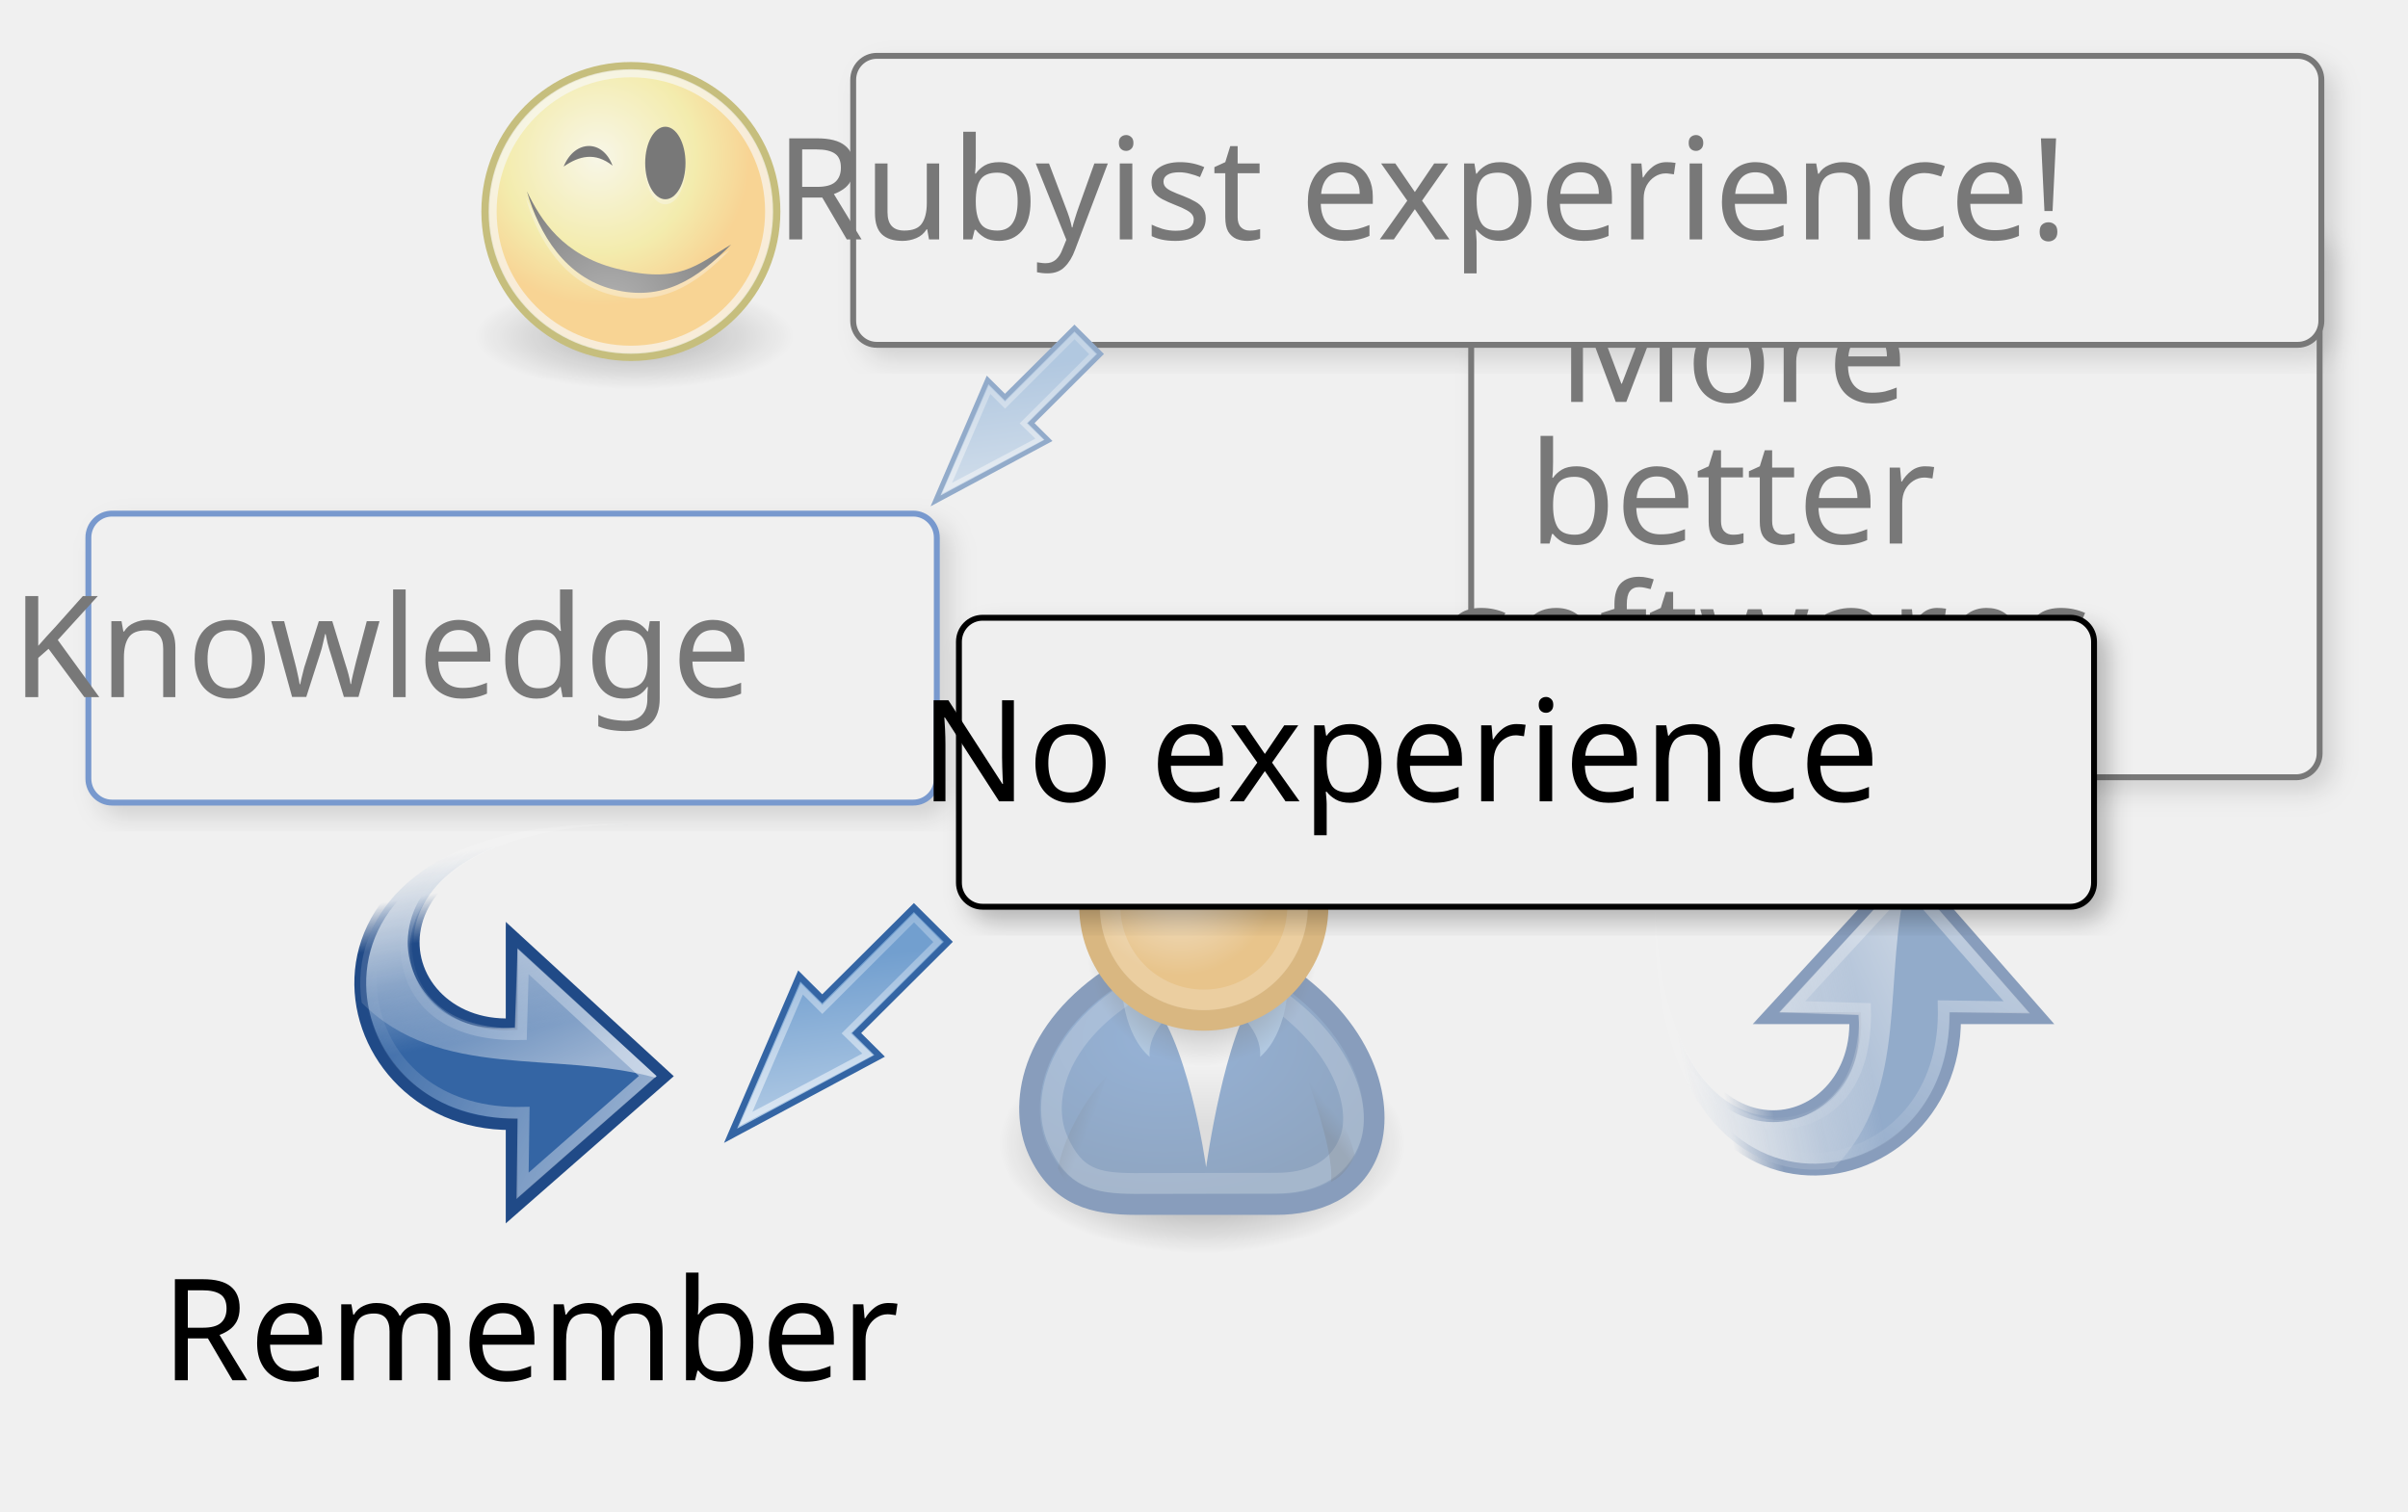
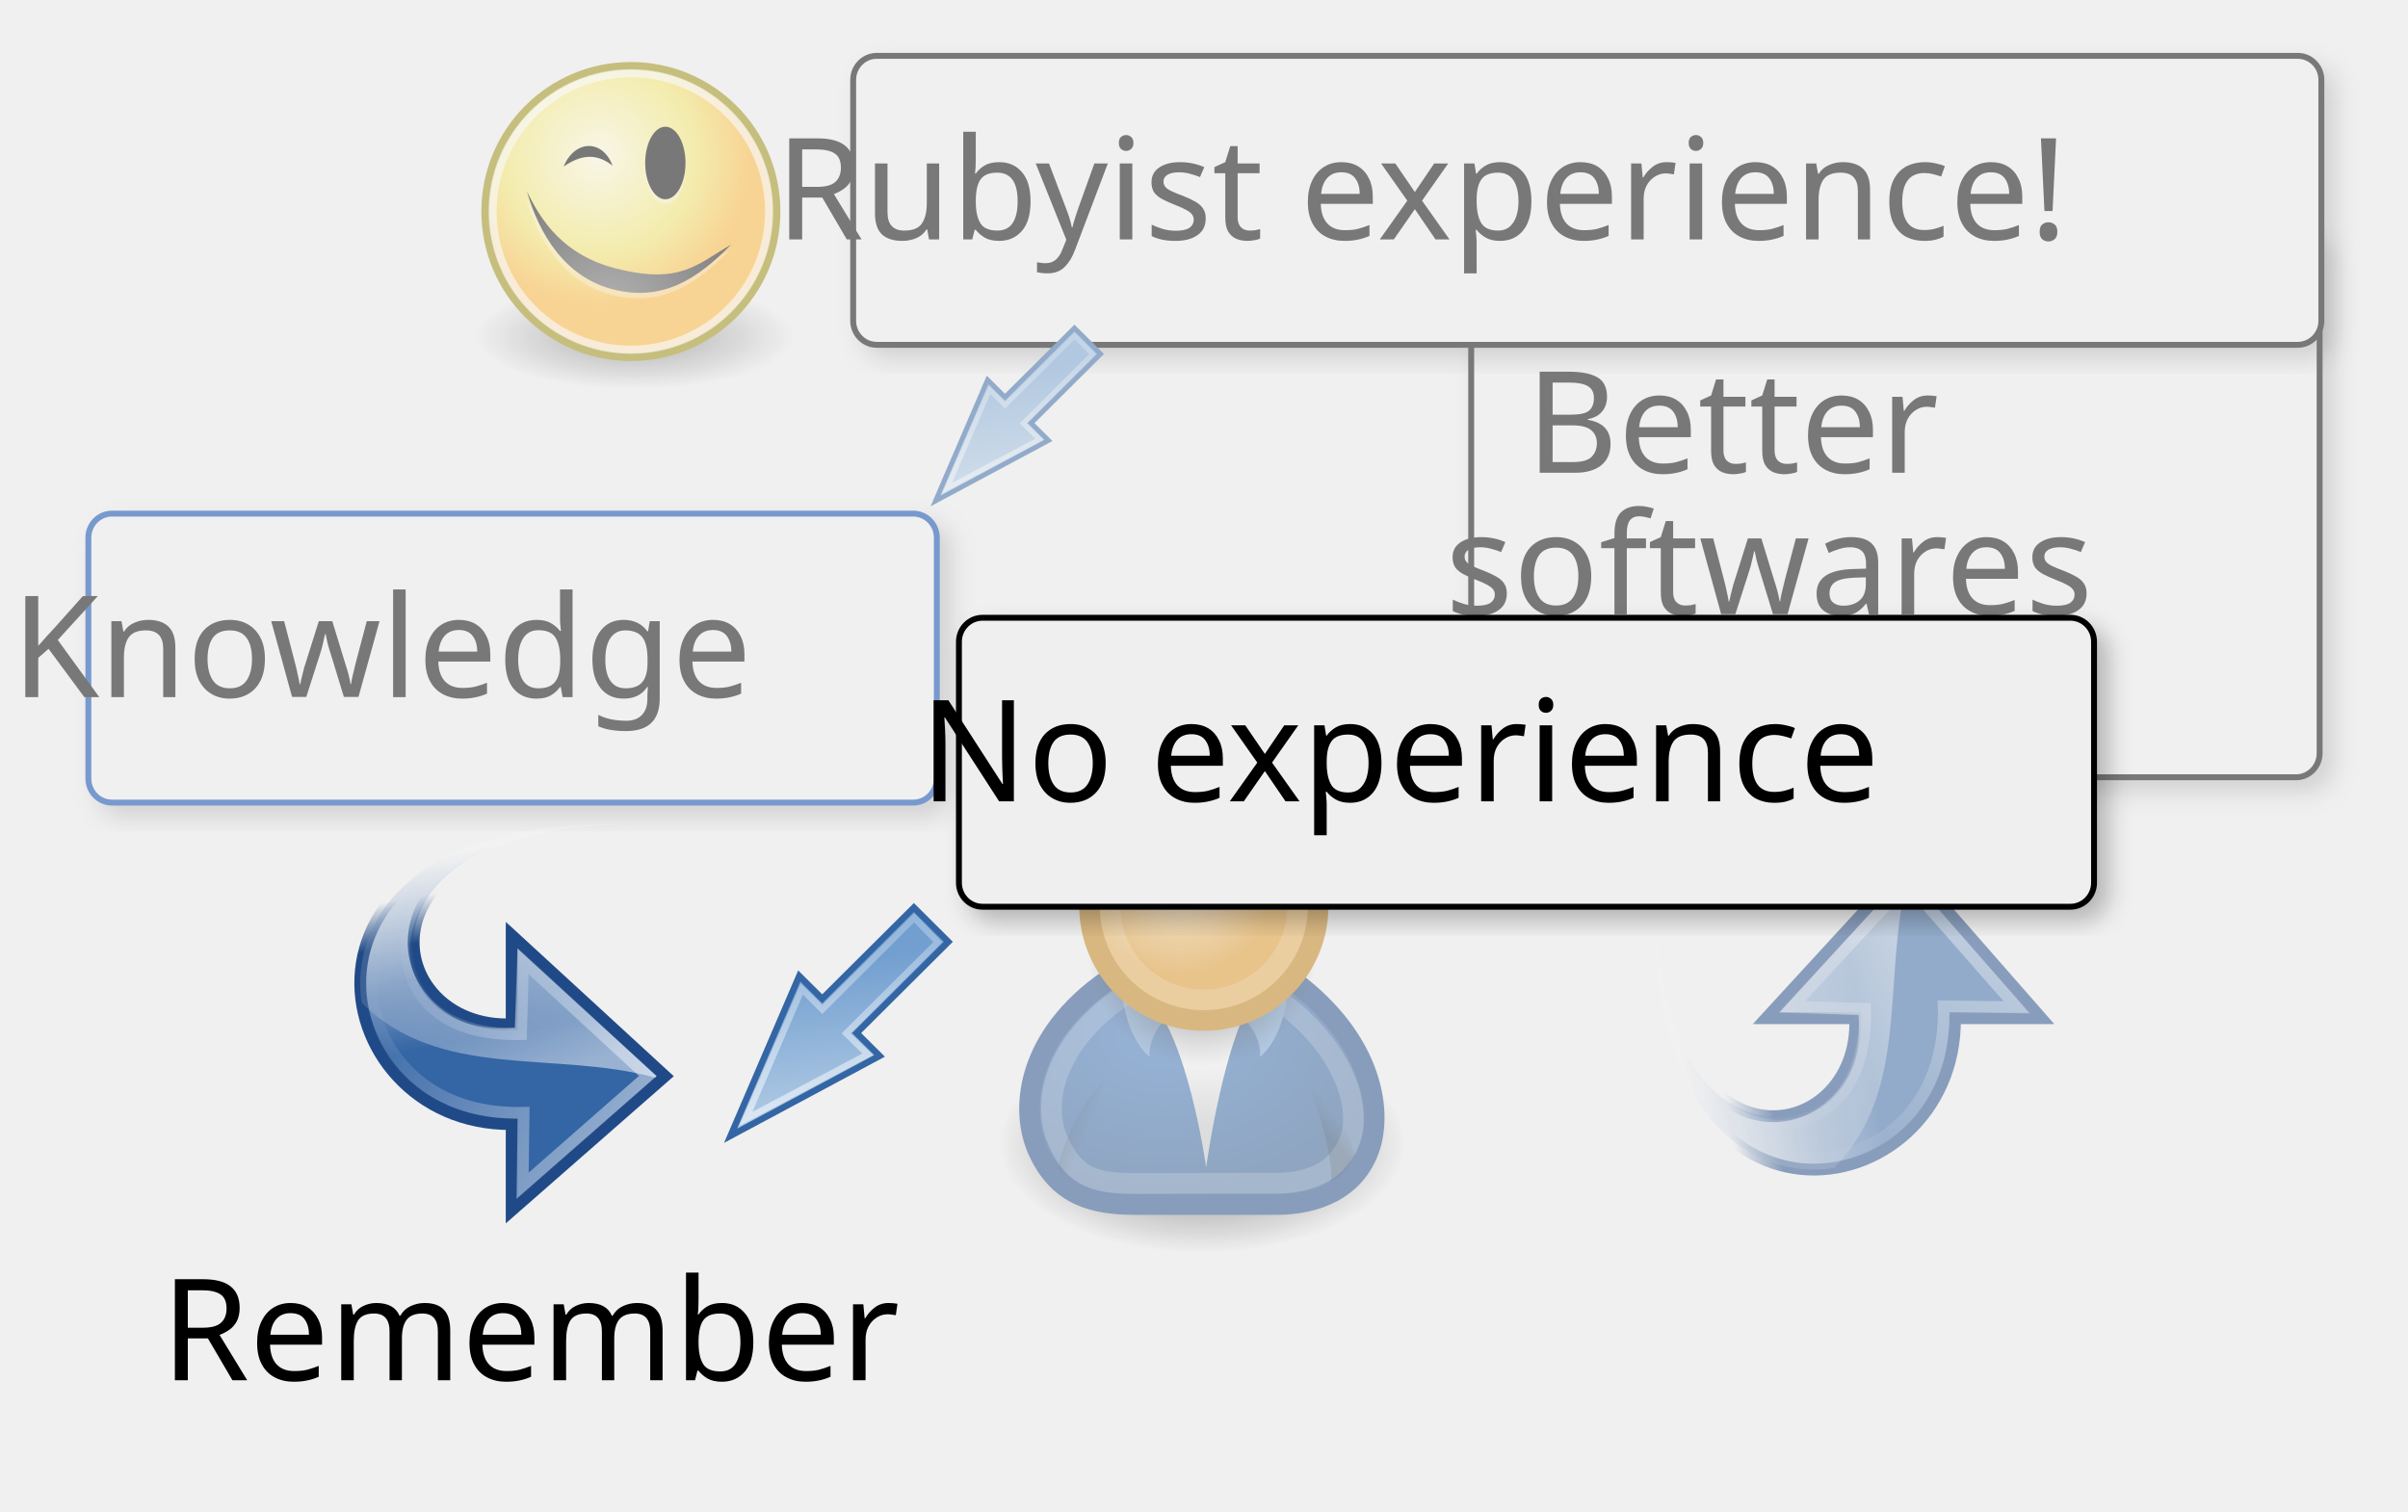
<svg xmlns="http://www.w3.org/2000/svg" xmlns:xlink="http://www.w3.org/1999/xlink" width="203.991" height="128.045" id="svg2" version="1.1">
  <defs id="defs4">
    <linearGradient id="linearGradient4356">
      <stop style="stop-color:#000000;stop-opacity:1;" offset="0" id="stop4358" />
      <stop style="stop-color:#000000;stop-opacity:0;" offset="1" id="stop4360" />
    </linearGradient>
    <linearGradient id="linearGradient4344">
      <stop style="stop-color:#727e0a;stop-opacity:1;" offset="0" id="stop4346" />
      <stop style="stop-color:#5b6508;stop-opacity:1;" offset="1" id="stop4348" />
    </linearGradient>
    <linearGradient id="linearGradient4338">
      <stop id="stop4340" offset="0" style="stop-color:#e9b15e;stop-opacity:1;" />
      <stop id="stop4342" offset="1" style="stop-color:#966416;stop-opacity:1;" />
    </linearGradient>
    <linearGradient id="linearGradient4163">
      <stop style="stop-color:#3b74bc;stop-opacity:1;" offset="0" id="stop4165" />
      <stop style="stop-color:#2d5990;stop-opacity:1;" offset="1" id="stop4167" />
    </linearGradient>
    <linearGradient id="linearGradient3824">
      <stop style="stop-color:#ffffff;stop-opacity:1;" offset="0" id="stop3826" />
      <stop style="stop-color:#c9c9c9;stop-opacity:1;" offset="1" id="stop3828" />
    </linearGradient>
    <linearGradient id="linearGradient3816">
      <stop style="stop-color:#000000;stop-opacity:1;" offset="0" id="stop3818" />
      <stop style="stop-color:#000000;stop-opacity:0;" offset="1" id="stop3820" />
    </linearGradient>
    <linearGradient id="linearGradient3800">
      <stop style="stop-color:#f4d9b1;stop-opacity:1;" offset="0" id="stop3802" />
      <stop style="stop-color:#df9725;stop-opacity:1;" offset="1" id="stop3804" />
    </linearGradient>
    <radialGradient xlink:href="#linearGradient3800" id="radialGradient3806" cx="29.345" cy="17.064" fx="29.345" fy="17.064" r="9.162" gradientUnits="userSpaceOnUse" />
    <linearGradient xlink:href="#linearGradient3824" id="linearGradient4175" gradientUnits="userSpaceOnUse" x1="30.936" y1="29.553" x2="30.936" y2="35.803" gradientTransform="translate(0.707108,0)" />
    <linearGradient xlink:href="#linearGradient3824" id="linearGradient4326" gradientUnits="userSpaceOnUse" gradientTransform="translate(-12.41789,-7)" x1="30.936" y1="29.553" x2="30.936" y2="35.803" />
    <linearGradient xlink:href="#linearGradient3824" id="linearGradient4332" gradientUnits="userSpaceOnUse" x1="30.936" y1="29.553" x2="30.936" y2="35.803" gradientTransform="translate(-13.125,-7)" />
    <radialGradient xlink:href="#linearGradient4344" id="radialGradient4350" cx="16.215" cy="19.836" fx="16.215" fy="19.836" r="13.565" gradientTransform="matrix(1,0,0,0.681917,0,8.233773)" gradientUnits="userSpaceOnUse" />
    <linearGradient xlink:href="#linearGradient4356" id="linearGradient4372" gradientUnits="userSpaceOnUse" gradientTransform="matrix(0.983375,0.181588,-0.181588,0.983375,-7.07212,-9.82492)" x1="20.662" y1="35.818" x2="22.627" y2="36.218" />
    <linearGradient xlink:href="#linearGradient4356" id="linearGradient4374" gradientUnits="userSpaceOnUse" gradientTransform="matrix(-0.977685,0.210075,0.210075,0.977685,41.80576,-11.11866)" x1="22.687" y1="36.39" x2="21.408" y2="35.74" />
    <linearGradient y2="11.982" x2="13.847" y1="11.485" x1="11.742" gradientTransform="matrix(1.276531,0,0,-1.406115,24.24763,33.3374)" gradientUnits="userSpaceOnUse" id="linearGradient1493" xlink:href="#linearGradient15107" />
    <linearGradient id="linearGradient6925">
      <stop style="stop-color:#204a87;stop-opacity:1;" offset="0" id="stop6927" />
      <stop style="stop-color:#204a87;stop-opacity:0;" offset="1" id="stop6929" />
    </linearGradient>
    <linearGradient id="linearGradient6901">
      <stop style="stop-color:#3465a4;stop-opacity:1;" offset="0" id="stop6903" />
      <stop style="stop-color:#3465a4;stop-opacity:0;" offset="1" id="stop6905" />
    </linearGradient>
    <linearGradient id="linearGradient2187">
      <stop id="stop2189" offset="0" style="stop-color:#ffffff;stop-opacity:1;" />
      <stop id="stop2191" offset="1" style="stop-color:#ffffff;stop-opacity:0;" />
    </linearGradient>
    <linearGradient id="linearGradient4274">
      <stop style="stop-color:#ffffff;stop-opacity:0.255;" offset="0" id="stop4276" />
      <stop style="stop-color:#ffffff;stop-opacity:1;" offset="1" id="stop4278" />
    </linearGradient>
    <linearGradient id="linearGradient15107">
      <stop id="stop15109" offset="0" style="stop-color:#ffffff;stop-opacity:1;" />
      <stop id="stop15111" offset="1" style="stop-color:#e2e2e2;stop-opacity:1;" />
    </linearGradient>
    <linearGradient id="linearGradient9749">
      <stop id="stop9751" offset="0" style="stop-color:#ffffff;stop-opacity:1;" />
      <stop id="stop9753" offset="1" style="stop-color:#ededed;stop-opacity:1;" />
    </linearGradient>
    <linearGradient id="linearGradient2274">
      <stop id="stop2276" offset="0" style="stop-color:#000000;stop-opacity:0.129;" />
      <stop id="stop2278" offset="1" style="stop-color:#000000;stop-opacity:0;" />
    </linearGradient>
    <linearGradient id="linearGradient2624">
      <stop style="stop-color:#dfe0df;stop-opacity:1;" offset="0" id="stop2626" />
      <stop id="stop2630" offset="0.238" style="stop-color:#a6b0a6;stop-opacity:1;" />
      <stop style="stop-color:#b5beb5;stop-opacity:1;" offset="1" id="stop2628" />
    </linearGradient>
    <linearGradient xlink:href="#linearGradient6901" id="linearGradient3286" gradientUnits="userSpaceOnUse" gradientTransform="matrix(0,1,-1,0,37.07553,-5.879343)" x1="15.194" y1="15.029" x2="12.252" y2="30.558" />
    <linearGradient xlink:href="#linearGradient6925" id="linearGradient3288" gradientUnits="userSpaceOnUse" gradientTransform="matrix(0,1,-1,0,37.07553,-5.879343)" x1="10.792" y1="23.332" x2="10.112" y2="27.146" />
    <linearGradient xlink:href="#linearGradient2187" id="linearGradient3290" gradientUnits="userSpaceOnUse" gradientTransform="matrix(0,0.914114,-0.914114,0,39.78243,-9.748047)" x1="41.093" y1="16.613" x2="16.589" y2="29.698" />
    <linearGradient xlink:href="#linearGradient4274" id="linearGradient3292" gradientUnits="userSpaceOnUse" gradientTransform="matrix(0,1,-1,0,37.07553,-5.879343)" x1="26.578" y1="7.785" x2="38.129" y2="12.765" />
    <radialGradient xlink:href="#linearGradient3816" id="radialGradient3395" gradientUnits="userSpaceOnUse" cx="31.113" cy="19.009" fx="31.113" fy="19.009" r="8.662" />
    <radialGradient xlink:href="#linearGradient4163" id="radialGradient3397" gradientUnits="userSpaceOnUse" gradientTransform="matrix(1.297564,0,0,0.884831,-8.358505,4.940469)" cx="28.09" cy="27.203" fx="28.09" fy="27.203" r="13.565" />
    <linearGradient xlink:href="#linearGradient3824" id="linearGradient3399" gradientUnits="userSpaceOnUse" x1="30.936" y1="29.553" x2="30.936" y2="35.803" />
    <radialGradient xlink:href="#linearGradient3816" id="radialGradient3401" gradientUnits="userSpaceOnUse" cx="31.113" cy="19.009" fx="31.113" fy="19.009" r="8.662" />
    <radialGradient xlink:href="#linearGradient3800" id="radialGradient3403" gradientUnits="userSpaceOnUse" gradientTransform="matrix(0.787998,0,0,0.787998,6.221198,3.617627)" cx="29.345" cy="17.064" fx="29.345" fy="17.064" r="9.162" />
    <linearGradient xlink:href="#linearGradient4356" id="linearGradient3405" gradientUnits="userSpaceOnUse" gradientTransform="matrix(0.983375,0.181588,-0.181588,0.983375,6.231716,-2.651466)" x1="20.662" y1="35.818" x2="22.627" y2="36.218" />
    <linearGradient xlink:href="#linearGradient4356" id="linearGradient3407" gradientUnits="userSpaceOnUse" gradientTransform="matrix(-0.977685,0.210075,0.210075,0.977685,55.1096,-3.945209)" x1="22.687" y1="36.39" x2="21.408" y2="35.74" />
    <filter id="filter4227" color-interpolation-filters="sRGB">
      <feFlood id="feFlood4229" flood-opacity="0.25" flood-color="rgb(0,0,0)" result="flood" />
      <feComposite id="feComposite4231" in2="SourceGraphic" in="flood" operator="in" result="composite1" />
      <feGaussianBlur id="feGaussianBlur4233" stdDeviation="1" result="blur" />
      <feOffset id="feOffset4235" dx="1" dy="1" result="offset" />
      <feComposite id="feComposite4237" in2="offset" in="SourceGraphic" operator="over" result="composite2" />
    </filter>
    <linearGradient xlink:href="#linearGradient6901" id="linearGradient4290" gradientUnits="userSpaceOnUse" gradientTransform="matrix(0,1,-1,0,37.07553,-5.879343)" x1="15.194" y1="15.029" x2="12.252" y2="30.558" />
    <linearGradient xlink:href="#linearGradient6925" id="linearGradient4292" gradientUnits="userSpaceOnUse" gradientTransform="matrix(0,1,-1,0,37.07553,-5.879343)" x1="10.792" y1="23.332" x2="10.112" y2="27.146" />
    <linearGradient xlink:href="#linearGradient2187" id="linearGradient4294" gradientUnits="userSpaceOnUse" gradientTransform="matrix(0,0.914114,-0.914114,0,39.78243,-9.748047)" x1="41.093" y1="16.613" x2="16.589" y2="29.698" />
    <linearGradient xlink:href="#linearGradient4274" id="linearGradient4296" gradientUnits="userSpaceOnUse" gradientTransform="matrix(0,1,-1,0,37.07553,-5.879343)" x1="26.578" y1="7.785" x2="38.129" y2="12.765" />
    <radialGradient r="15.757" fy="39.593" fx="25.053" cy="39.593" cx="25.053" gradientTransform="matrix(1.25,0,0,1.25,-6.479446,-13.37211)" gradientUnits="userSpaceOnUse" id="radialGradient3279" xlink:href="#aigrd2" />
    <radialGradient xlink:href="#linearGradient4565" id="radialGradient4571" cx="24.714" cy="38.571" fx="24.714" fy="38.571" r="19.714" gradientTransform="matrix(1,0,0,0.333333,0,25.71429)" gradientUnits="userSpaceOnUse" />
    <linearGradient id="linearGradient3800-2">
      <stop style="stop-color:#ffeed6;stop-opacity:1;" offset="0" id="stop3802-5" />
      <stop id="stop8664" offset="0.5" style="stop-color:#e49c2f;stop-opacity:1;" />
      <stop style="stop-color:#ffc66c;stop-opacity:1;" offset="1" id="stop3804-5" />
    </linearGradient>
    <linearGradient id="linearGradient3824-5">
      <stop style="stop-color:#ffffff;stop-opacity:1;" offset="0" id="stop3826-5" />
      <stop style="stop-color:#c9c9c9;stop-opacity:1;" offset="1" id="stop3828-0" />
    </linearGradient>
    <linearGradient id="linearGradient4565">
      <stop style="stop-color:#000000;stop-opacity:1;" offset="0" id="stop4567" />
      <stop style="stop-color:#000000;stop-opacity:0;" offset="1" id="stop4569" />
    </linearGradient>
    <radialGradient gradientUnits="userSpaceOnUse" fy="39.593" fx="25.053" r="15.757" cy="39.593" cx="25.053" id="aigrd2" gradientTransform="matrix(1.25,0,0,1.25,-6.479446,-13.37211)">
      <stop id="stop8602" style="stop-color:#777777;stop-opacity:1;" offset="0" />
      <stop id="stop8604" style="stop-color:#000000" offset="1" />
    </radialGradient>
    <linearGradient id="linearGradient2509">
      <stop id="stop2511" offset="0" style="stop-color:#fffbd5;stop-opacity:1;" />
      <stop id="stop2513" offset="1" style="stop-color:#edd400;stop-opacity:1;" />
    </linearGradient>
    <radialGradient xlink:href="#linearGradient3290-1" id="radialGradient2714" gradientUnits="userSpaceOnUse" cx="29.288" cy="15.721" fx="29.158" fy="15.756" r="8.902" />
    <linearGradient id="linearGradient3290-1">
      <stop style="stop-color:#fffcde;stop-opacity:1;" offset="0" id="stop3292" />
      <stop id="stop3294" offset="0.645" style="stop-color:#f6e76a;stop-opacity:1;" />
      <stop style="stop-color:#ffb738;stop-opacity:1;" offset="1" id="stop3296" />
    </linearGradient>
    <radialGradient xlink:href="#linearGradient4565-9" id="radialGradient4571-5" cx="24.714" cy="38.571" fx="24.714" fy="38.571" r="19.714" gradientTransform="matrix(1,0,0,0.333333,0,25.71429)" gradientUnits="userSpaceOnUse" />
    <linearGradient id="linearGradient3800-4">
      <stop style="stop-color:#ffeed6;stop-opacity:1;" offset="0" id="stop3802-53" />
      <stop id="stop8664-0" offset="0.5" style="stop-color:#e49c2f;stop-opacity:1;" />
      <stop style="stop-color:#ffc66c;stop-opacity:1;" offset="1" id="stop3804-56" />
    </linearGradient>
    <linearGradient id="linearGradient3824-3">
      <stop style="stop-color:#ffffff;stop-opacity:1;" offset="0" id="stop3826-2" />
      <stop style="stop-color:#c9c9c9;stop-opacity:1;" offset="1" id="stop3828-6" />
    </linearGradient>
    <linearGradient id="linearGradient4565-9">
      <stop style="stop-color:#000000;stop-opacity:1;" offset="0" id="stop4567-1" />
      <stop style="stop-color:#000000;stop-opacity:0;" offset="1" id="stop4569-6" />
    </linearGradient>
    <radialGradient gradientUnits="userSpaceOnUse" fy="39.593" fx="25.053" r="15.757" cy="39.593" cx="25.053" id="aigrd2-0" gradientTransform="matrix(1.25,0,0,-1.25,-6.479446,73.66448)">
      <stop id="stop8602-4" style="stop-color:#777777;stop-opacity:1;" offset="0" />
      <stop id="stop8604-6" style="stop-color:#000000" offset="1" />
    </radialGradient>
    <linearGradient id="linearGradient2509-7">
      <stop id="stop2511-6" offset="0" style="stop-color:#fffbd5;stop-opacity:1;" />
      <stop id="stop2513-7" offset="1" style="stop-color:#edd400;stop-opacity:1;" />
    </linearGradient>
    <radialGradient r="8.902" fy="15.756" fx="29.158" cy="15.721" cx="29.288" gradientUnits="userSpaceOnUse" id="radialGradient2714-9" xlink:href="#linearGradient3290-16" />
    <linearGradient id="linearGradient3290-16">
      <stop id="stop3292-7" offset="0" style="stop-color:#fffcde;stop-opacity:1;" />
      <stop style="stop-color:#f6e76a;stop-opacity:1;" offset="0.645" id="stop3294-1" />
      <stop id="stop3296-9" offset="1" style="stop-color:#ffb738;stop-opacity:1;" />
    </linearGradient>
    <filter id="filter4227-9" color-interpolation-filters="sRGB">
      <feFlood id="feFlood4229-6" flood-opacity="0.25" flood-color="rgb(0,0,0)" result="flood" />
      <feComposite id="feComposite4231-4" in2="SourceGraphic" in="flood" operator="in" result="composite1" />
      <feGaussianBlur id="feGaussianBlur4233-3" stdDeviation="1" result="blur" />
      <feOffset id="feOffset4235-8" dx="1" dy="1" result="offset" />
      <feComposite id="feComposite4237-0" in2="offset" in="SourceGraphic" operator="over" result="composite2" />
    </filter>
    <linearGradient xlink:href="#linearGradient5464" id="linearGradient4448" gradientUnits="userSpaceOnUse" gradientTransform="matrix(1.106909,-0.258404,0.259748,1.101665,-19.66697,12.19788)" x1="21.587" y1="23.499" x2="21.587" y2="2.816" />
    <linearGradient id="linearGradient5464">
      <stop id="stop5466" offset="0" style="stop-color:#729fcf;stop-opacity:1;" />
      <stop id="stop5468" offset="1" style="stop-color:#afc9e4;stop-opacity:1;" />
    </linearGradient>
    <linearGradient xlink:href="#linearGradient5476" id="linearGradient4450" gradientUnits="userSpaceOnUse" gradientTransform="matrix(1.106909,-0.258404,0.259748,1.101665,-19.66697,12.19788)" x1="25.95" y1="2.87" x2="29.478" y2="46.062" />
    <linearGradient id="linearGradient5476">
      <stop id="stop5478" offset="0" style="stop-color:#ffffff;stop-opacity:1;" />
      <stop id="stop5480" offset="1" style="stop-color:#ffffff;stop-opacity:0;" />
    </linearGradient>
    <radialGradient r="15.757" fy="39.593" fx="25.053" cy="39.593" cx="25.053" gradientTransform="matrix(1.25,0,0,1.25,-6.479446,-13.37211)" gradientUnits="userSpaceOnUse" id="radialGradient3279-7" xlink:href="#aigrd2-7" />
    <radialGradient xlink:href="#linearGradient4565-4" id="radialGradient4571-0" cx="24.714" cy="38.571" fx="24.714" fy="38.571" r="19.714" gradientTransform="matrix(1,0,0,0.333333,0,25.71429)" gradientUnits="userSpaceOnUse" />
    <linearGradient id="linearGradient3800-6">
      <stop style="stop-color:#ffeed6;stop-opacity:1;" offset="0" id="stop3802-1" />
      <stop id="stop8664-9" offset="0.5" style="stop-color:#e49c2f;stop-opacity:1;" />
      <stop style="stop-color:#ffc66c;stop-opacity:1;" offset="1" id="stop3804-0" />
    </linearGradient>
    <linearGradient id="linearGradient3824-8">
      <stop style="stop-color:#ffffff;stop-opacity:1;" offset="0" id="stop3826-7" />
      <stop style="stop-color:#c9c9c9;stop-opacity:1;" offset="1" id="stop3828-1" />
    </linearGradient>
    <linearGradient id="linearGradient4565-4">
      <stop style="stop-color:#000000;stop-opacity:1;" offset="0" id="stop4567-0" />
      <stop style="stop-color:#000000;stop-opacity:0;" offset="1" id="stop4569-9" />
    </linearGradient>
    <radialGradient gradientUnits="userSpaceOnUse" fy="39.593" fx="25.053" r="15.757" cy="39.593" cx="25.053" id="aigrd2-7" gradientTransform="matrix(1.25,0,0,1.25,-6.479446,-13.37211)">
      <stop id="stop8602-1" style="stop-color:#777777;stop-opacity:1;" offset="0" />
      <stop id="stop8604-0" style="stop-color:#000000" offset="1" />
    </radialGradient>
    <linearGradient id="linearGradient2509-4">
      <stop id="stop2511-0" offset="0" style="stop-color:#fffbd5;stop-opacity:1;" />
      <stop id="stop2513-8" offset="1" style="stop-color:#edd400;stop-opacity:1;" />
    </linearGradient>
    <radialGradient xlink:href="#linearGradient3290-2" id="radialGradient2714-96" gradientUnits="userSpaceOnUse" cx="29.288" cy="15.721" fx="29.158" fy="15.756" r="8.902" />
    <linearGradient id="linearGradient3290-2">
      <stop style="stop-color:#fffcde;stop-opacity:1;" offset="0" id="stop3292-8" />
      <stop id="stop3294-6" offset="0.645" style="stop-color:#f6e76a;stop-opacity:1;" />
      <stop style="stop-color:#ffb738;stop-opacity:1;" offset="1" id="stop3296-4" />
    </linearGradient>
    <filter id="filter4227-9-5" color-interpolation-filters="sRGB">
      <feFlood id="feFlood4229-6-9" flood-opacity="0.25" flood-color="rgb(0,0,0)" result="flood" />
      <feComposite id="feComposite4231-4-9" in2="SourceGraphic" in="flood" operator="in" result="composite1" />
      <feGaussianBlur id="feGaussianBlur4233-3-7" stdDeviation="1" result="blur" />
      <feOffset id="feOffset4235-8-9" dx="1" dy="1" result="offset" />
      <feComposite id="feComposite4237-0-7" in2="offset" in="SourceGraphic" operator="over" result="composite2" />
    </filter>
    <linearGradient xlink:href="#linearGradient5464-9" id="linearGradient4448-4" gradientUnits="userSpaceOnUse" gradientTransform="matrix(1.106909,-0.258404,0.259748,1.101665,-19.66697,12.19788)" x1="21.587" y1="23.499" x2="21.587" y2="2.816" />
    <linearGradient id="linearGradient5464-9">
      <stop id="stop5466-3" offset="0" style="stop-color:#729fcf;stop-opacity:1;" />
      <stop id="stop5468-0" offset="1" style="stop-color:#afc9e4;stop-opacity:1;" />
    </linearGradient>
    <linearGradient xlink:href="#linearGradient5476-3" id="linearGradient4450-1" gradientUnits="userSpaceOnUse" gradientTransform="matrix(1.106909,-0.258404,0.259748,1.101665,-19.66697,12.19788)" x1="25.95" y1="2.87" x2="29.478" y2="46.062" />
    <linearGradient id="linearGradient5476-3">
      <stop id="stop5478-7" offset="0" style="stop-color:#ffffff;stop-opacity:1;" />
      <stop id="stop5480-4" offset="1" style="stop-color:#ffffff;stop-opacity:0;" />
    </linearGradient>
  </defs>
  <g id="layer1" transform="translate(-187.394,-370.9999)" style="opacity:0.5">
    <g id="layer2" style="display:inline" transform="matrix(1.117287,0,0,1.117287,254.6119,426.5353)">
      <path transform="matrix(1.77551,0,0,0.959183,-24.25322,18.77153)" style="color:#000000;fill:url(#radialGradient3395);fill-opacity:1;fill-rule:evenodd;stroke:none;stroke-width:1px;marker:none;visibility:visible;display:inline;overflow:visible" id="path4306" d="m 39.775,19.009 c 0,4.784 -3.878,8.662 -8.662,8.662 -4.784,0 -8.662,-3.878 -8.662,-8.662 0,-4.784 3.878,-8.662 8.662,-8.662 4.784,0 8.662,3.878 8.662,8.662 z" />
      <path style="color:#000000;fill:url(#radialGradient3397);fill-opacity:1;fill-rule:evenodd;stroke:#204a87;stroke-width:1.568px;stroke-linecap:round;stroke-linejoin:round;stroke-miterlimit:4;stroke-opacity:1;stroke-dasharray:none;stroke-dashoffset:0;marker:none;visibility:visible;display:inline;overflow:visible" d="m 25.986,41.636 10.607,0 c 3.005,0 5.98,-1.102 7.071,-4.243 1.036,-2.982 0.177,-8.662 -6.541,-13.258 l -12.551,0 c -6.718,4.243 -7.557,10.045 -6.01,13.435 1.576,3.454 4.243,4.066 7.425,4.066 z" id="path4308" />
      <path style="color:#000000;fill:url(#linearGradient3399);fill-opacity:1;fill-rule:evenodd;stroke:none;stroke-width:1px;marker:none;visibility:visible;display:inline;overflow:visible" d="m 26.693,25.726 c 3.182,2.828 4.596,13.081 4.596,13.081 0,0 1.414,-10.253 3.889,-13.258 l -8.485,0.177 z" id="path4310" />
      <path id="path4312" d="m 28.973,26.787 c 0,0 -2.151,1.66 -1.966,3.661 -2.041,-1.801 -2.1,-5.252 -2.1,-5.252 l 4.066,1.591 z" style="color:#000000;fill:#729fcf;fill-opacity:1;fill-rule:evenodd;stroke:none;stroke-width:1px;marker:none;visibility:visible;display:inline;overflow:visible" />
      <path id="path4314" d="m 25.843,40.038 10.741,-0.021 c 2.458,0 4.753,-0.83 5.645,-3.392 0.847,-2.433 -0.504,-7.137 -5.998,-10.887 L 25.5,25.512 c -5.494,3.462 -6.766,8.196 -5.48,11.188 1.286,2.992 2.954,3.317 5.824,3.338 z" style="opacity:0.215;color:#000000;fill:none;stroke:#ffffff;stroke-width:1.568px;stroke-linecap:round;stroke-linejoin:round;stroke-miterlimit:4;stroke-opacity:1;stroke-dasharray:none;stroke-dashoffset:0;marker:none;visibility:visible;display:inline;overflow:visible" />
      <path style="color:#000000;fill:#729fcf;fill-opacity:1;fill-rule:evenodd;stroke:none;stroke-width:1px;marker:none;visibility:visible;display:inline;overflow:visible" d="m 33.411,26.787 c 0,0 2.151,1.66 1.966,3.661 2.041,-1.801 2.1,-5.252 2.1,-5.252 l -4.066,1.591 z" id="path4316" />
      <path d="m 39.775,19.009 c 0,4.784 -3.878,8.662 -8.662,8.662 -4.784,0 -8.662,-3.878 -8.662,-8.662 0,-4.784 3.878,-8.662 8.662,-8.662 4.784,0 8.662,3.878 8.662,8.662 z" id="path4318" style="color:#000000;fill:url(#radialGradient3401);fill-opacity:1;fill-rule:evenodd;stroke:none;stroke-width:1px;marker:none;visibility:visible;display:inline;overflow:visible" transform="translate(-0.125,3.5)" />
      <path style="color:#000000;fill:url(#radialGradient3403);fill-opacity:1;fill-rule:evenodd;stroke:#c17d11;stroke-width:1.568px;stroke-linecap:round;stroke-linejoin:round;stroke-miterlimit:4;stroke-opacity:1;stroke-dasharray:none;stroke-dashoffset:0;marker:none;visibility:visible;display:inline;overflow:visible" id="path4320" d="m 39.775,19.009 c 0,4.784 -3.878,8.662 -8.662,8.662 -4.784,0 -8.662,-3.878 -8.662,-8.662 0,-4.784 3.878,-8.662 8.662,-8.662 4.784,0 8.662,3.878 8.662,8.662 z" />
      <path d="m 39.775,19.009 c 0,4.784 -3.878,8.662 -8.662,8.662 -4.784,0 -8.662,-3.878 -8.662,-8.662 0,-4.784 3.878,-8.662 8.662,-8.662 4.784,0 8.662,3.878 8.662,8.662 z" id="path4322" style="opacity:0.196;color:#000000;fill:none;stroke:#ffffff;stroke-width:1.909px;stroke-linecap:round;stroke-linejoin:round;stroke-miterlimit:4;stroke-opacity:1;stroke-dasharray:none;stroke-dashoffset:0;marker:none;visibility:visible;display:inline;overflow:visible" transform="matrix(0.821244,0,0,0.821244,5.561611,3.397923)" />
      <path style="opacity:0.228;color:#000000;fill:url(#linearGradient3405);fill-opacity:1;fill-rule:evenodd;stroke:none;stroke-width:1px;marker:none;visibility:visible;display:inline;overflow:visible" d="m 21.852,40.775 c -1.248,-0.545 -1.806,-1.858 -1.806,-1.858 0.841,-4.069 3.72,-7.046 3.72,-7.046 0,0 -2.279,6.412 -1.914,8.904 z" id="path4354" />
      <path id="path4364" d="m 40.757,39.917 c 1.231,-0.581 1.804,-2.002 1.804,-2.002 -0.959,-4.043 -3.976,-6.843 -3.976,-6.843 0,0 2.465,6.343 2.172,8.845 z" style="opacity:0.228;color:#000000;fill:url(#linearGradient3407);fill-opacity:1;fill-rule:evenodd;stroke:none;stroke-width:1px;marker:none;visibility:visible;display:inline;overflow:visible" />
    </g>
    <g id="g4377" />
    <g transform="matrix(0,-1,-1,0,360.7957,479.9215)" id="g4270">
      <path id="path4272" d="M 3.203,25.835 C 2.173,-5.385 28.742,-0.451 28.582,15.789 l 7.313,0 L 24.518,28.775 12.585,15.789 c 0,0 7.541,0 7.541,0 C 20.584,4.819 3.409,1.61 3.203,25.835 z" style="color:#000000;fill:url(#linearGradient4290);fill-opacity:1;fill-rule:nonzero;stroke:url(#linearGradient4292);stroke-width:1;stroke-linecap:butt;stroke-linejoin:miter;stroke-miterlimit:4;stroke-opacity:1;stroke-dasharray:none;stroke-dashoffset:0;marker:none;visibility:visible;display:block;overflow:visible" transform="matrix(0,-1,1,0,6.862005,36.36949)" />
      <g id="g4274">
        <path transform="matrix(0,-1,1,0,6.862005,36.36949)" id="path4276" d="M 7.664,9.104 C 12.406,-0.04 27.99,2.939 27.629,16.8 l 6.185,-0.088 c 0,0 -9.301,10.604 -9.301,10.604 L 14.77,16.756 c 0,0 6.191,-0.177 6.191,-0.177 C 21.233,5.004 10.922,5.535 7.664,9.104 z" style="opacity:0.472;color:#000000;fill:none;stroke:url(#linearGradient4294);stroke-width:1;stroke-linecap:butt;stroke-linejoin:miter;stroke-miterlimit:10;stroke-opacity:1;stroke-dasharray:none;stroke-dashoffset:0;marker:none;visibility:visible;display:block;overflow:visible" />
      </g>
      <path id="path4278" transform="matrix(-1,0,0,-1,51.13668,43.97416)" d="M 19.156,10.781 C 19.101,10.782 19.055,10.811 19,10.812 c 23.612,0.465 21.274,18.506 9.221,17.184 0,0 -0.221,-6.658 -0.221,-6.658 L 16.207,32.125 l 0.125,0.125 c 8.454,-2.335 18.259,0.283 24.855,-6.344 1.089,-7.189 -4.787,-15.464 -22.031,-15.125 z" style="opacity:0.5;color:#000000;fill:url(#linearGradient4296);fill-opacity:1;fill-rule:nonzero;stroke:none;stroke-width:1;marker:none;visibility:visible;display:block;overflow:visible" />
    </g>
    <g id="g4367">
      <rect style="color:#000000;fill:#efefef;fill-opacity:1;fill-rule:nonzero;stroke:#000000;stroke-width:0.5;stroke-linecap:butt;stroke-linejoin:round;stroke-miterlimit:4;stroke-opacity:1;stroke-dasharray:none;stroke-dashoffset:0;marker:none;visibility:visible;display:inline;overflow:visible;filter:url(#filter4227);enable-background:accumulate" id="rect4280" width="71.874" height="46.626" x="312.024" y="390.23" rx="2" ry="2.033" />
-       <text xml:space="preserve" style="font-size:12px;font-style:normal;font-variant:normal;font-weight:normal;font-stretch:normal;text-align:center;line-height:100%;letter-spacing:0px;word-spacing:0px;writing-mode:lr-tb;text-anchor:middle;fill:#000000;fill-opacity:1;stroke:none;font-family:Andika;-inkscape-font-specification:Andika" x="348.19" y="405.053" id="text4282">
-         <tspan x="348.19" y="405.053" id="tspan4284">More</tspan>
-         <tspan x="348.19" y="417.053" id="tspan3164">better</tspan>
-         <tspan x="348.19" y="429.053" id="tspan3166">softwares</tspan>
+       <text xml:space="preserve" style="font-size:12px;font-style:normal;font-variant:normal;font-weight:normal;font-stretch:normal;text-align:center;line-height:100%;letter-spacing:0px;word-spacing:0px;writing-mode:lr-tb;text-anchor:middle;fill:#000000;fill-opacity:1;stroke:none;font-family:Andika;-inkscape-font-specification:Andika" x="348.19" y="411.053" id="text4282">
+         <tspan x="348.19" y="411.053" id="tspan3164">Better</tspan>
+         <tspan x="348.19" y="423.053" id="tspan3166">softwares</tspan>
      </text>
    </g>
    <g style="opacity:1" id="g3140">
      <rect style="color:#000000;fill:#efefef;fill-opacity:1;fill-rule:nonzero;stroke:#0041ab;stroke-width:0.5;stroke-linecap:butt;stroke-linejoin:round;stroke-miterlimit:4;stroke-opacity:1;stroke-dasharray:none;stroke-dashoffset:0;marker:none;visibility:visible;display:inline;overflow:visible;filter:url(#filter4227);enable-background:accumulate" id="rect3142" width="71.874" height="24.484" x="194.881" y="414.516" rx="2" ry="2.033" />
      <text xml:space="preserve" style="font-size:12px;font-style:normal;font-variant:normal;font-weight:normal;font-stretch:normal;text-align:center;line-height:100%;letter-spacing:0px;word-spacing:0px;writing-mode:lr-tb;text-anchor:middle;fill:#000000;fill-opacity:1;stroke:none;font-family:Andika;-inkscape-font-specification:Andika" x="230.645" y="430.068" id="text3144">
        <tspan x="230.645" y="430.068" id="tspan3146">Knowledge</tspan>
      </text>
      <g id="g3997" transform="translate(217.7509,396.7146)">
        <rect ry="2.033" rx="2" y="-20.983" x="41.92" height="24.484" width="124.374" id="rect3445-3" style="color:#000000;fill:#efefef;fill-opacity:1;fill-rule:nonzero;stroke:#000000;stroke-width:0.5;stroke-linecap:butt;stroke-linejoin:round;stroke-miterlimit:4;stroke-opacity:1;stroke-dasharray:none;stroke-dashoffset:0;marker:none;visibility:visible;display:inline;overflow:visible;filter:url(#filter4227-9);enable-background:accumulate" />
        <text id="text4239-9" y="-5.43" x="104.113" style="font-size:12px;font-style:normal;font-variant:normal;font-weight:normal;font-stretch:normal;text-align:center;line-height:100%;letter-spacing:0px;word-spacing:0px;writing-mode:lr-tb;text-anchor:middle;fill:#000000;fill-opacity:1;stroke:none;font-family:Andika;-inkscape-font-specification:Andika" xml:space="preserve">
          <tspan id="tspan4245-5" y="-5.43" x="104.113">Rubyist experience!</tspan>
        </text>
        <g id="layer1-2" transform="matrix(0.682971,0,0,0.682971,6.51398,-23.57588)">
          <path style="opacity:0.532;color:#000000;fill:url(#radialGradient4571-0);fill-opacity:1;fill-rule:evenodd;stroke:none;stroke-width:0.405;marker:none;visibility:visible;display:inline;overflow:visible" id="path4563" d="m 44.429,38.571 c 0,3.629 -8.826,6.571 -19.714,6.571 C 13.826,45.143 5,42.201 5,38.571 c 0,-3.629 8.826,-6.571 19.714,-6.571 10.888,0 19.714,2.942 19.714,6.571 z" />
          <path style="color:#000000;fill:url(#radialGradient2714-96);fill-opacity:1;fill-rule:evenodd;stroke:#9c8c0a;stroke-width:0.48;stroke-linecap:round;stroke-linejoin:round;stroke-miterlimit:4;stroke-opacity:1;stroke-dasharray:none;stroke-dashoffset:0;marker:none;visibility:visible;display:inline;overflow:visible" id="path4320-1" d="m 39.775,19.009 c 0,4.784 -3.878,8.662 -8.662,8.662 -4.784,0 -8.662,-3.878 -8.662,-8.662 0,-4.784 3.878,-8.662 8.662,-8.662 4.784,0 8.662,3.878 8.662,8.662 z" transform="matrix(2.083142,0,0,2.083142,-40.54715,-16.49224)" />
          <path d="m 39.775,19.009 c 0,4.784 -3.878,8.662 -8.662,8.662 -4.784,0 -8.662,-3.878 -8.662,-8.662 0,-4.784 3.878,-8.662 8.662,-8.662 4.784,0 8.662,3.878 8.662,8.662 z" id="path4322-2" style="opacity:0.677;color:#000000;fill:none;stroke:#ffffff;stroke-width:0.505;stroke-linecap:round;stroke-linejoin:round;stroke-miterlimit:4;stroke-opacity:1;stroke-dasharray:none;stroke-dashoffset:0;marker:none;visibility:visible;display:inline;overflow:visible" transform="matrix(1.979782,0,0,1.979782,-37.33128,-14.52746)" />
          <g transform="matrix(0.969372,0.245598,-0.245598,0.969372,6.456937,-5.230004)" id="g3267">
            <path id="path2659" d="m 37.285,24.72 c -3.016,5.225 -6.544,8.99 -12.822,8.99 -6.1,0 -10.566,-4.34 -13.352,-9.167 2.549,3.056 6.283,6.566 13.087,6.566 8.13,0 9.552,-2.907 13.087,-6.39 z" style="opacity:0.36;color:#000000;fill:#ffffff;fill-opacity:1;fill-rule:nonzero;stroke:none;stroke-width:1;marker:none;visibility:visible;display:inline;overflow:visible" />
            <path style="fill:url(#radialGradient3279-7);fill-rule:nonzero;stroke:none" d="m 37.285,24.013 c -3.016,5.225 -6.544,8.99 -12.822,8.99 -6.1,0 -10.566,-4.34 -13.352,-9.167 2.549,3.056 6.283,6.566 13.087,6.566 8.13,0 9.552,-2.907 13.087,-6.39 z" id="path8606" />
          </g>
          <path style="opacity:0.36;fill:#ffffff;fill-rule:nonzero;stroke:none" d="m 31.042,17.714 c 0,2.5 -1.125,4.5 -2.5,4.5 -1.375,0 -2.5,-2 -2.5,-4.5 0,-2.5 1.125,-4.5 2.5,-4.5 1.375,0 2.5,2 2.5,4.5 z" id="path8612" />
          <path style="fill:#000000;fill-rule:nonzero;stroke:none" d="m 31.042,17.089 c 0,2.5 -1.125,4.5 -2.5,4.5 -1.375,0 -2.5,-2 -2.5,-4.5 0,-2.5 1.125,-4.5 2.5,-4.5 1.375,0 2.5,2 2.5,4.5 z" id="path8616" />
          <path id="path1336" d="m 15.925,17.535 c 1.362,-3.344 4.843,-3.432 6.069,-0.115 -2.161,-1.713 -4.148,-1.22 -6.069,0.115 z" style="color:#000000;fill:#000000;fill-opacity:1;fill-rule:nonzero;stroke:none;stroke-width:1;marker:none;visibility:visible;display:inline;overflow:visible" />
        </g>
      </g>
      <g id="g5524" transform="matrix(-0.4081595,-0.04096373,0.04096373,-0.4081595,279.7312,415.4299)">
        <path id="path4587" d="M 1.35,35.242 7.245,40.037 20.092,24.392 24.022,27.589 32.22,1.639 10.266,16.401 14.197,19.597 1.35,35.242 z" style="color:#000000;fill:url(#linearGradient4448);fill-opacity:1;fill-rule:nonzero;stroke:#3465a4;stroke-width:1;stroke-linecap:butt;stroke-linejoin:miter;stroke-miterlimit:4;stroke-opacity:1;stroke-dasharray:none;stroke-dashoffset:0;marker:none;visibility:visible;display:inline;overflow:visible" />
        <path style="opacity:0.571;color:#000000;fill:none;stroke:url(#linearGradient4450);stroke-width:1;stroke-linecap:butt;stroke-linejoin:miter;stroke-miterlimit:4;stroke-opacity:1;stroke-dasharray:none;stroke-dashoffset:0;marker:none;visibility:visible;display:inline;overflow:visible" d="M 2.982,35.038 7.055,38.438 19.911,22.738 23.421,25.607 30.104,4.496 12.144,16.462 15.825,19.393 2.982,35.038 z" id="path5474" />
      </g>
    </g>
  </g>
  <g id="layer5">
    <g style="opacity:1" id="g2547" transform="matrix(1,0,0,-1,20.69376,103.0259)">
      <path transform="matrix(0,-1,1,0,6.862005,36.36949)" style="color:#000000;fill:url(#linearGradient3286);fill-opacity:1;fill-rule:nonzero;stroke:url(#linearGradient3288);stroke-width:1;stroke-linecap:butt;stroke-linejoin:miter;stroke-miterlimit:4;stroke-opacity:1;stroke-dasharray:none;stroke-dashoffset:0;marker:none;visibility:visible;display:block;overflow:visible" d="M 3.203,25.835 C 2.173,-5.385 28.742,-0.451 28.582,15.789 l 7.313,0 L 24.518,28.775 12.585,15.789 c 0,0 7.541,0 7.541,0 C 20.584,4.819 3.409,1.61 3.203,25.835 z" id="path1432" />
      <g id="g1630">
        <path style="opacity:0.472;color:#000000;fill:none;stroke:url(#linearGradient3290);stroke-width:1;stroke-linecap:butt;stroke-linejoin:miter;stroke-miterlimit:10;stroke-opacity:1;stroke-dasharray:none;stroke-dashoffset:0;marker:none;visibility:visible;display:block;overflow:visible" d="M 7.664,9.104 C 12.406,-0.04 27.99,2.939 27.629,16.8 l 6.185,-0.088 c 0,0 -9.301,10.604 -9.301,10.604 L 14.77,16.756 c 0,0 6.191,-0.177 6.191,-0.177 C 21.233,5.004 10.922,5.535 7.664,9.104 z" id="path2177" transform="matrix(0,-1,1,0,6.862005,36.36949)" />
      </g>
      <path style="opacity:0.5;color:#000000;fill:url(#linearGradient3292);fill-opacity:1;fill-rule:nonzero;stroke:none;stroke-width:1;marker:none;visibility:visible;display:block;overflow:visible" d="M 19.156,10.781 C 19.101,10.782 19.055,10.811 19,10.812 c 23.612,0.465 21.274,18.506 9.221,17.184 0,0 -0.221,-6.658 -0.221,-6.658 L 16.207,32.125 l 0.125,0.125 c 8.454,-2.335 18.259,0.283 24.855,-6.344 1.089,-7.189 -4.787,-15.464 -22.031,-15.125 z" transform="matrix(-1,0,0,-1,51.13668,43.97416)" id="path2362" />
    </g>
    <text transform="translate(-187.394,-370.9999)" id="text4247" y="487.946" x="201.053" style="opacity:1;font-size:12px;font-style:normal;font-variant:normal;font-weight:normal;font-stretch:normal;line-height:125%;letter-spacing:0px;word-spacing:0px;fill:#000000;fill-opacity:1;stroke:none;font-family:Andika;-inkscape-font-specification:Andika" xml:space="preserve">
      <tspan y="487.946" x="201.053" id="tspan4249">Remember</tspan>
    </text>
    <g id="g3997-4" transform="translate(36.10002,32.60786)">
      <rect ry="2.033" rx="2" y="19.732" x="45.135" height="24.484" width="96.159" id="rect3445-3-4" style="color:#000000;fill:#efefef;fill-opacity:1;fill-rule:nonzero;stroke:#000000;stroke-width:0.5;stroke-linecap:butt;stroke-linejoin:round;stroke-miterlimit:4;stroke-opacity:1;stroke-dasharray:none;stroke-dashoffset:0;marker:none;visibility:visible;display:inline;overflow:visible;filter:url(#filter4227-9-5);enable-background:accumulate" />
      <text id="text4239-9-6" y="35.284" x="93.399" style="font-size:12px;font-style:normal;font-variant:normal;font-weight:normal;font-stretch:normal;text-align:center;line-height:100%;letter-spacing:0px;word-spacing:0px;writing-mode:lr-tb;text-anchor:middle;fill:#000000;fill-opacity:1;stroke:none;font-family:Andika;-inkscape-font-specification:Andika" xml:space="preserve">
        <tspan id="tspan4245-5-3" y="35.284" x="93.399">No experience</tspan>
      </text>
    </g>
    <g id="g5524-2" transform="matrix(-0.5386991,-0.05406495,0.05406495,-0.5386991,79.15783,98.85295)">
      <path id="path4587-3" d="M 1.35,35.242 7.245,40.037 20.092,24.392 24.022,27.589 32.22,1.639 10.266,16.401 14.197,19.597 1.35,35.242 z" style="color:#000000;fill:url(#linearGradient4448-4);fill-opacity:1;fill-rule:nonzero;stroke:#3465a4;stroke-width:1;stroke-linecap:butt;stroke-linejoin:miter;stroke-miterlimit:4;stroke-opacity:1;stroke-dasharray:none;stroke-dashoffset:0;marker:none;visibility:visible;display:inline;overflow:visible" />
      <path style="opacity:0.571;color:#000000;fill:none;stroke:url(#linearGradient4450-1);stroke-width:1;stroke-linecap:butt;stroke-linejoin:miter;stroke-miterlimit:4;stroke-opacity:1;stroke-dasharray:none;stroke-dashoffset:0;marker:none;visibility:visible;display:inline;overflow:visible" d="M 2.982,35.038 7.055,38.438 19.911,22.738 23.421,25.607 30.104,4.496 12.144,16.462 15.825,19.393 2.982,35.038 z" id="path5474-7" />
    </g>
  </g>
</svg>
